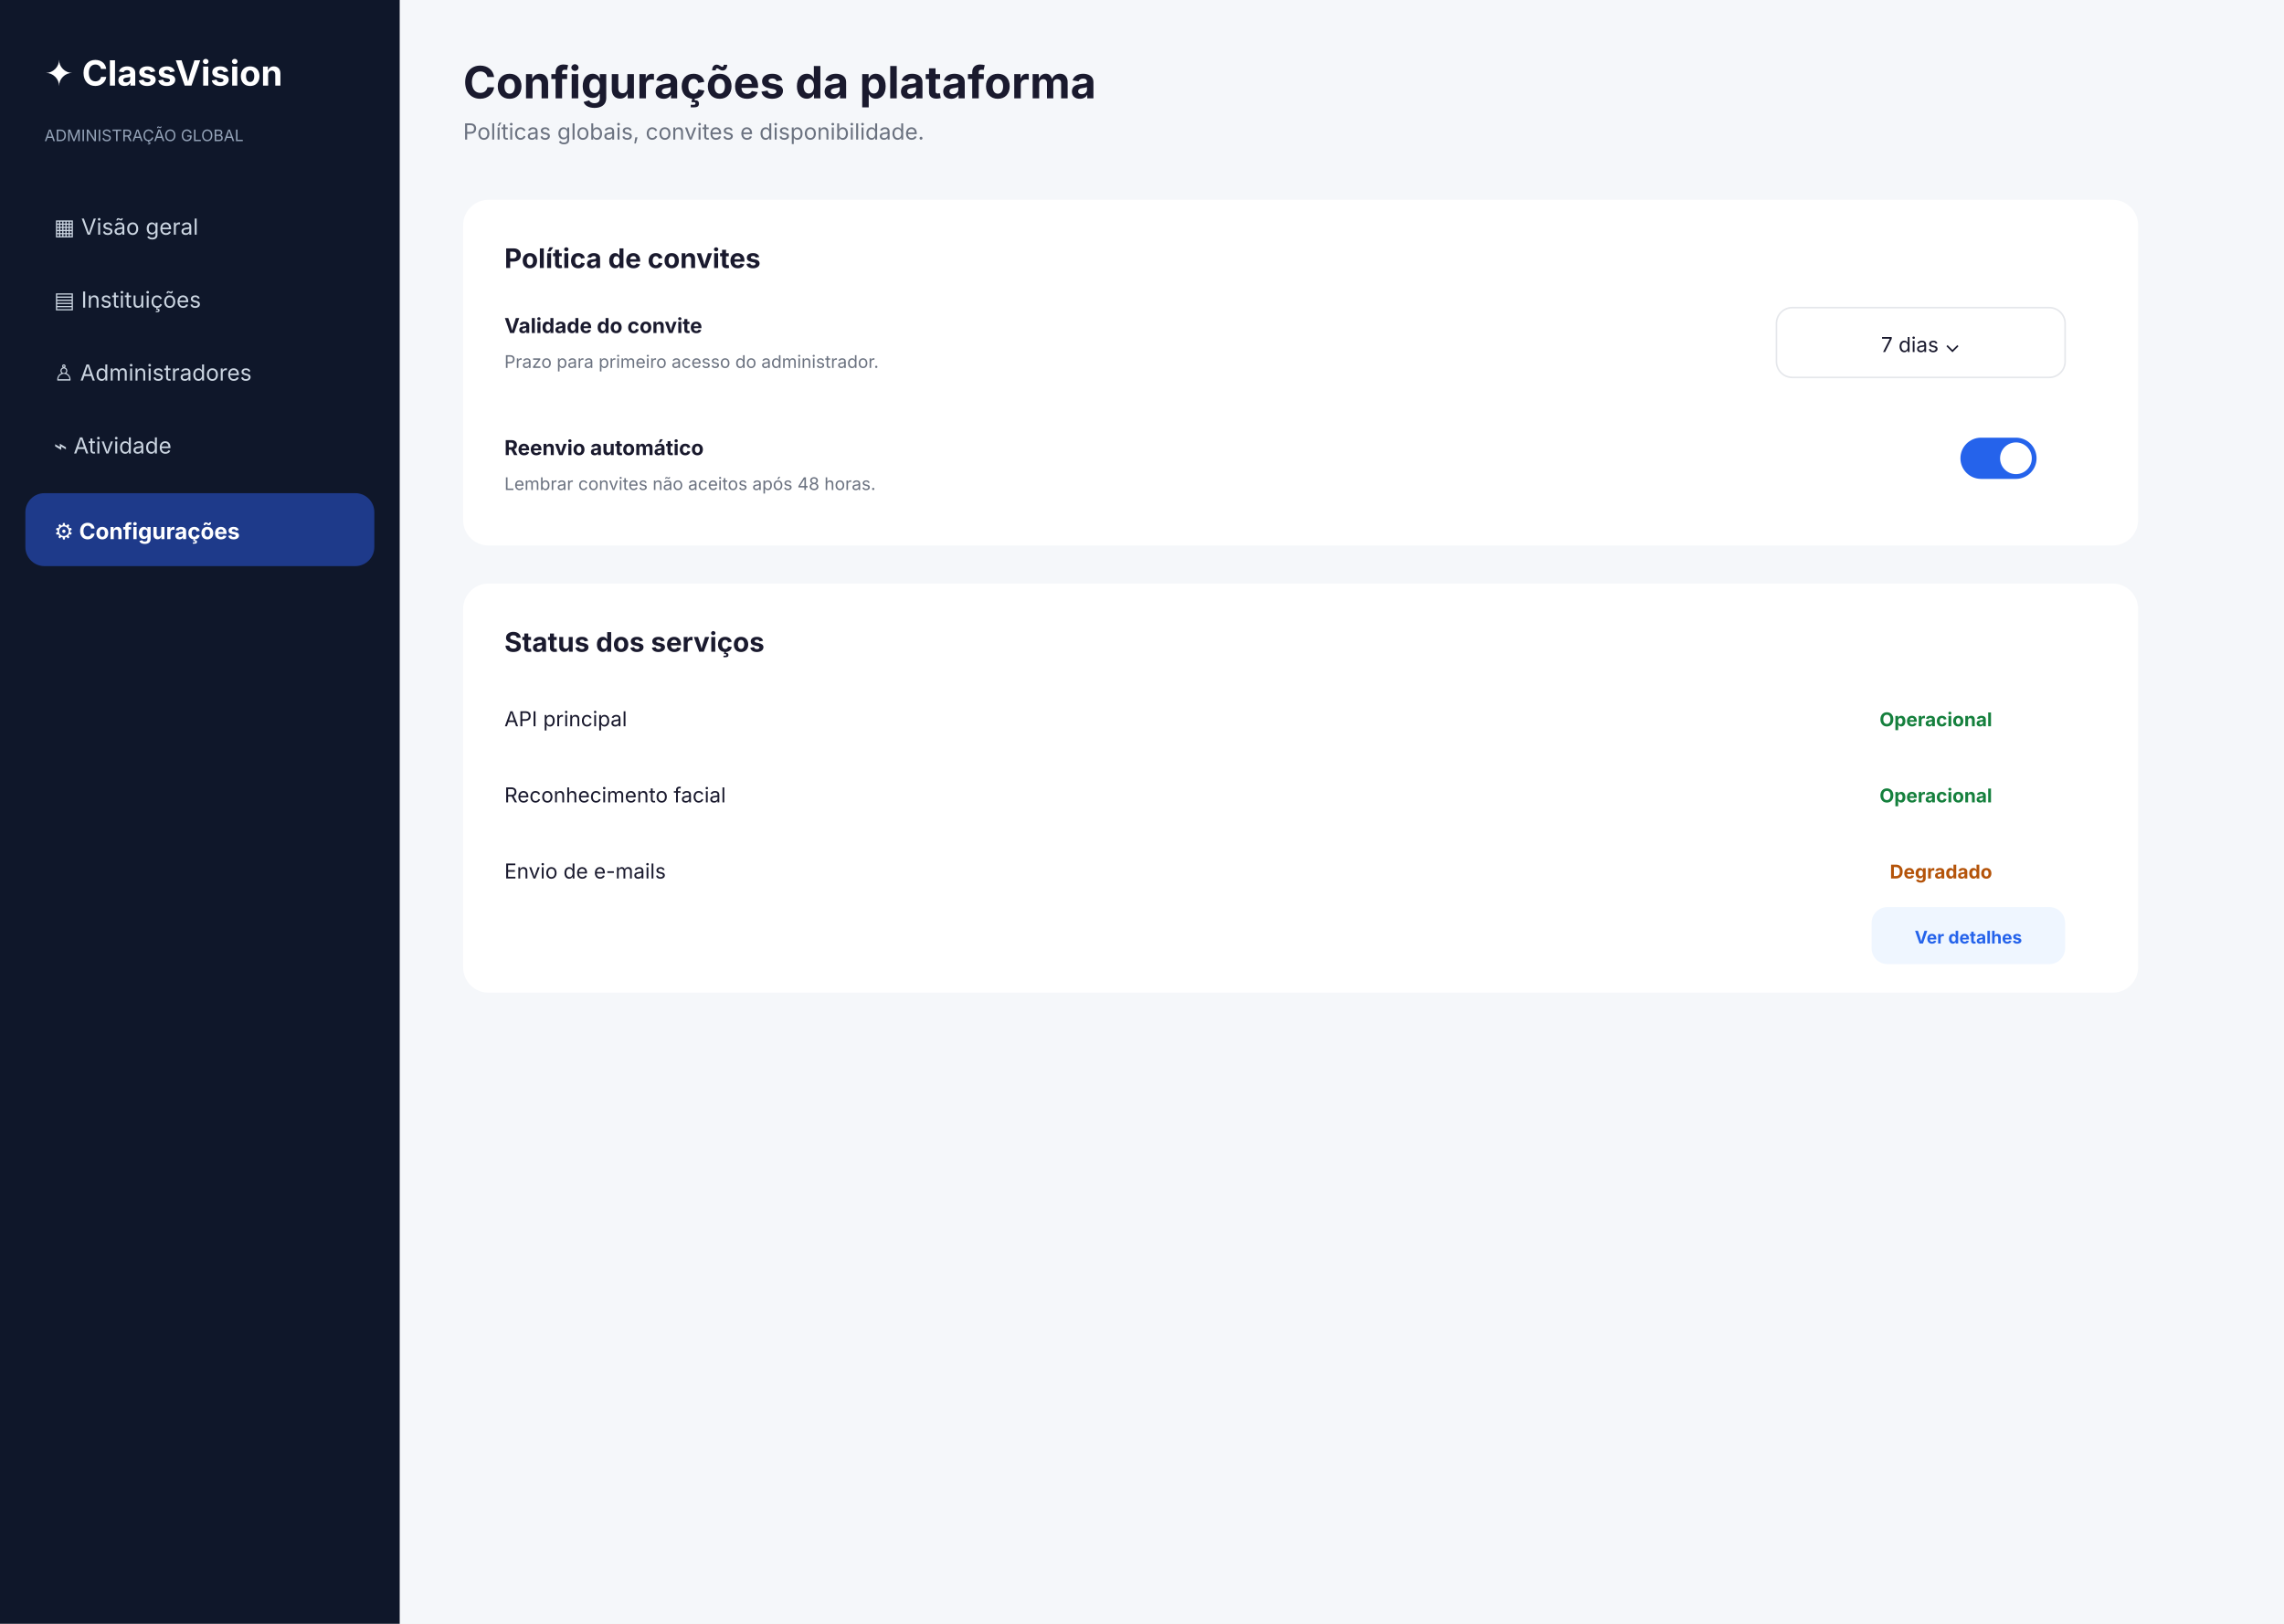
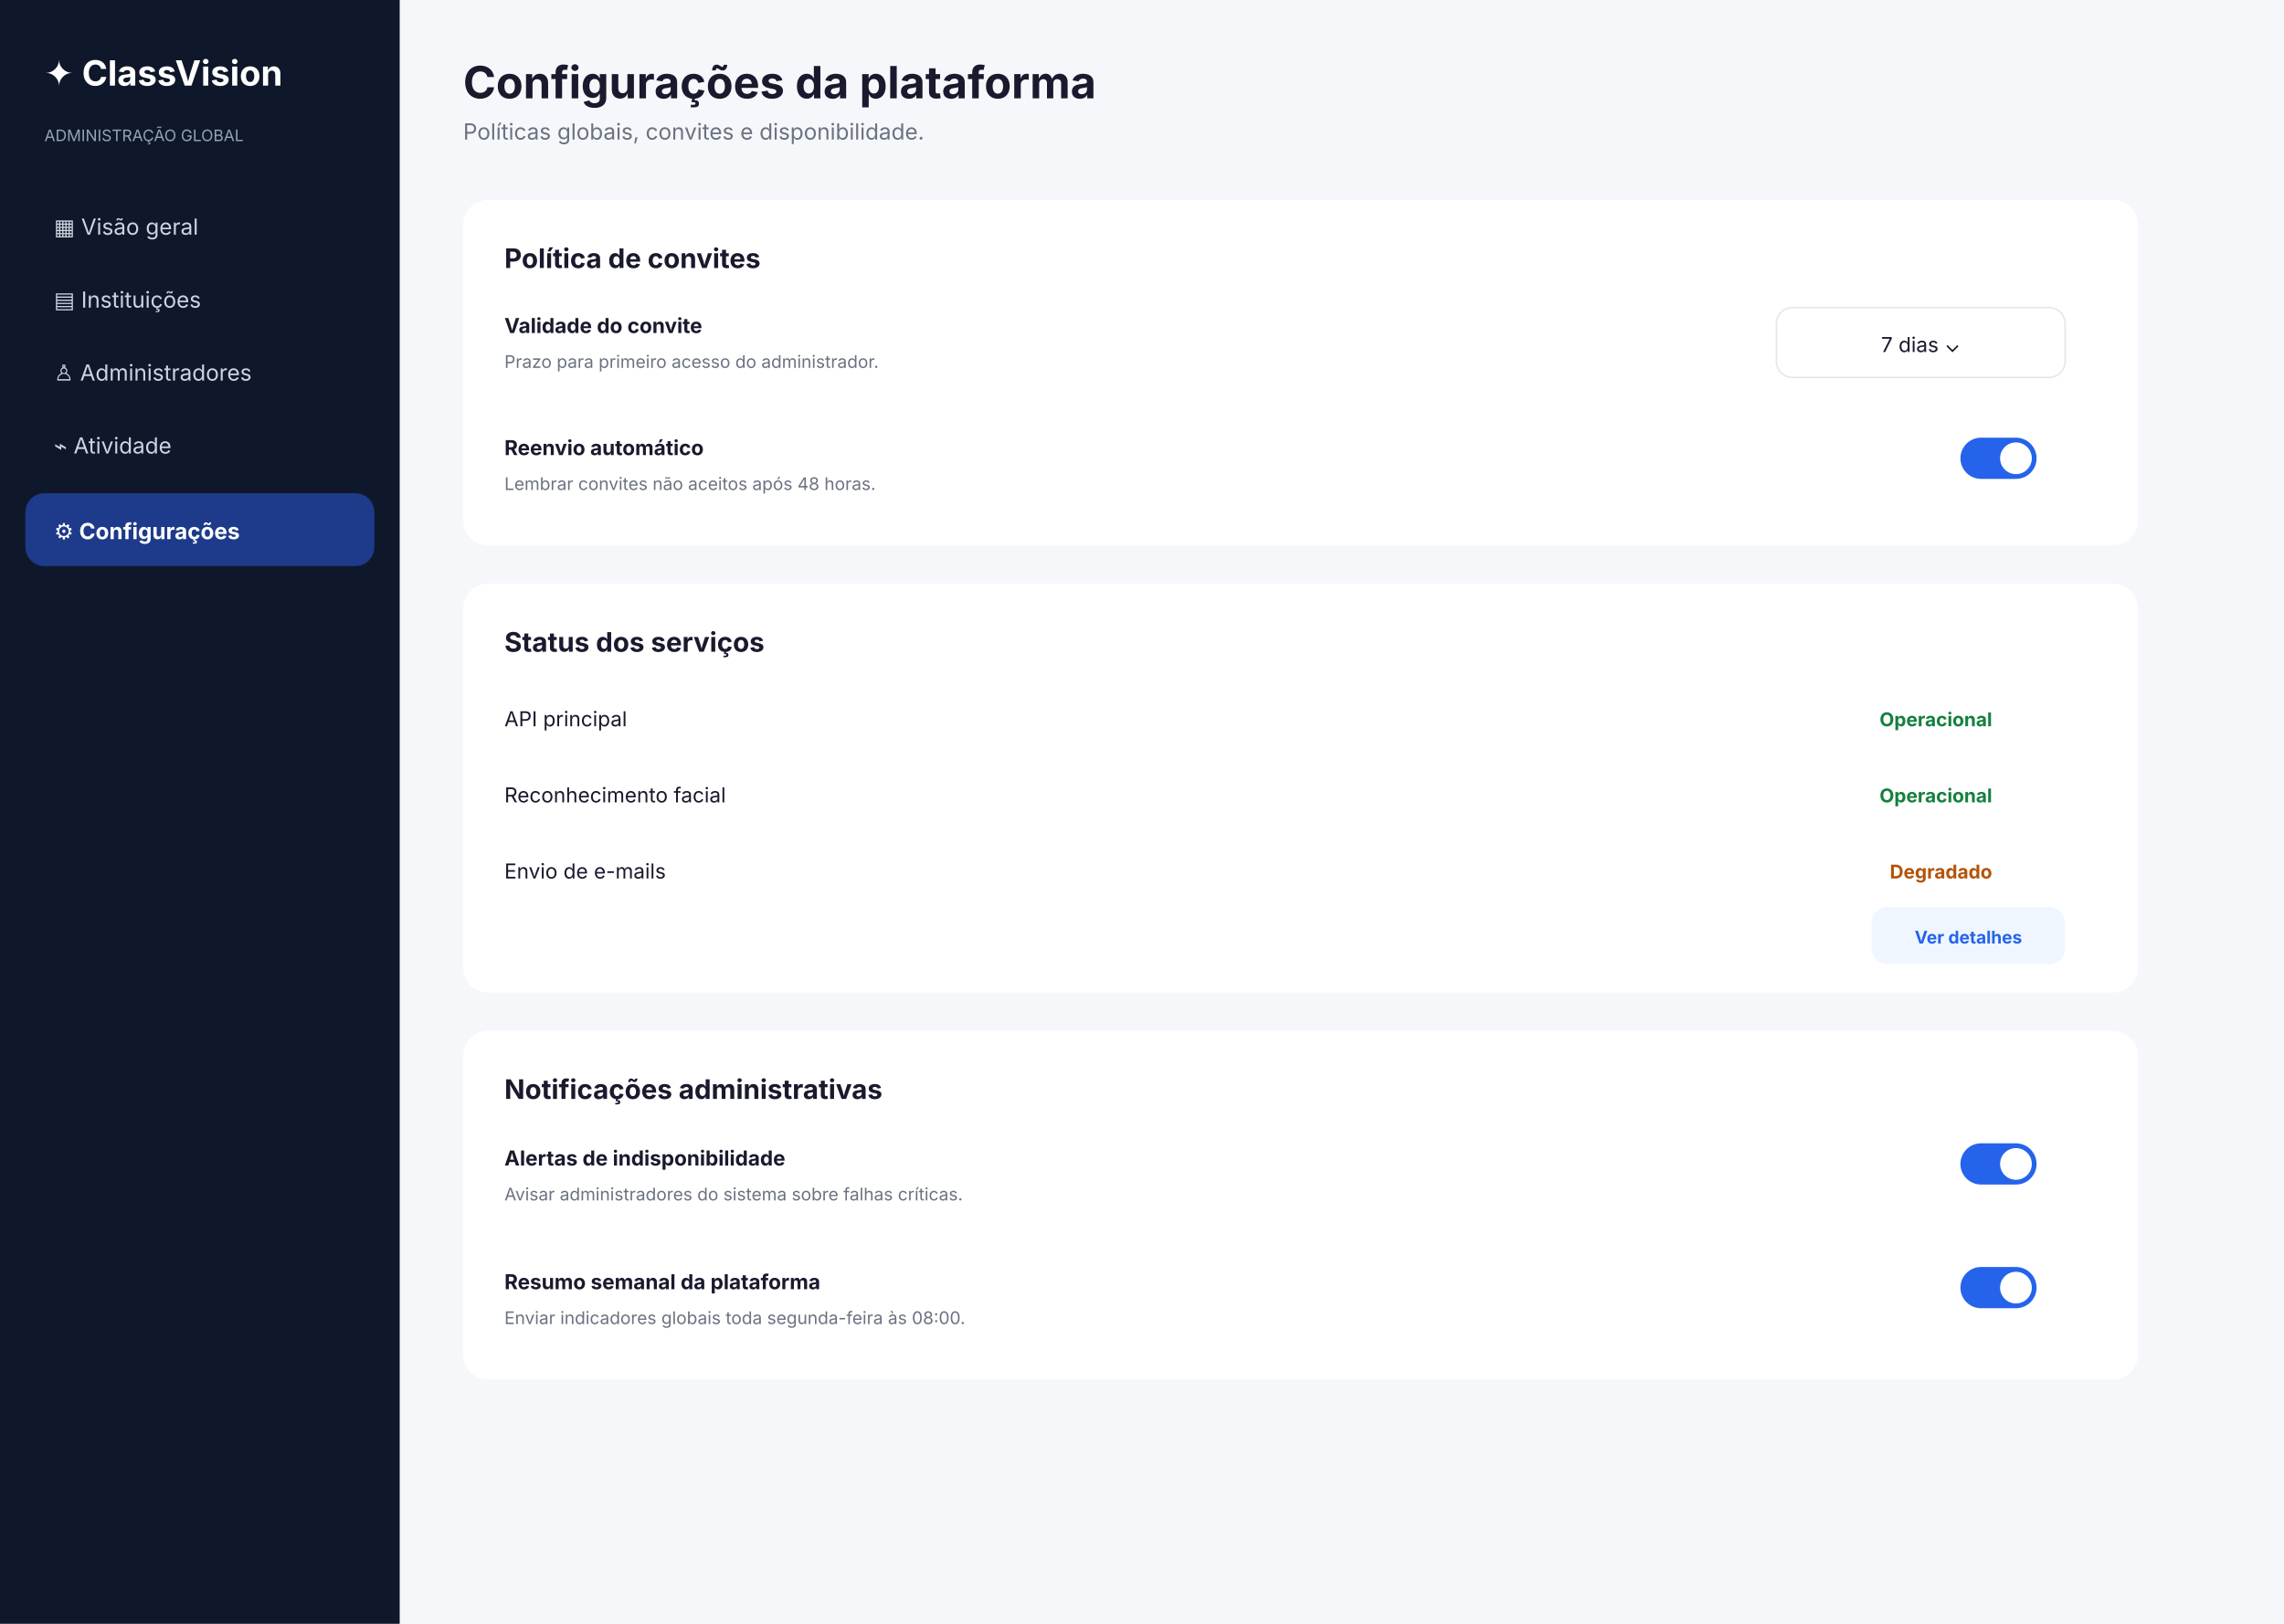
<svg xmlns="http://www.w3.org/2000/svg" width="1440" height="1024" viewBox="0 0 1440 1024">
  <rect width="1440" height="1024" fill="#F5F7FA" />
  <rect width="252" height="1024" fill="#0F172A" />
  <text x="28" y="54" font-family="Inter,Arial" font-size="22" font-weight="700" fill="#FFF">✦ ClassVision</text>
  <text x="28" y="89" font-family="Inter,Arial" font-size="10" fill="#94A3B8">ADMINISTRAÇÃO GLOBAL</text>
  <text x="34" y="148" font-family="Inter,Arial" font-size="14" fill="#CBD5E1">▦  Visão geral</text>
  <text x="34" y="194" font-family="Inter,Arial" font-size="14" fill="#CBD5E1">▤  Instituições</text>
  <text x="34" y="240" font-family="Inter,Arial" font-size="14" fill="#CBD5E1">♙  Administradores</text>
  <text x="34" y="286" font-family="Inter,Arial" font-size="14" fill="#CBD5E1">⌁  Atividade</text>
  <rect x="16" y="311" width="220" height="46" rx="12" fill="#1E3A8A" />
  <text x="34" y="340" font-family="Inter,Arial" font-size="14" font-weight="700" fill="#FFF">⚙  Configurações</text>
  <text x="292" y="62" font-family="Inter,Arial" font-size="28" font-weight="700" fill="#1A1A2E">Configurações da plataforma</text>
  <text x="292" y="88" font-family="Inter,Arial" font-size="14" fill="#6B7280">Políticas globais, convites e disponibilidade.</text>
  <rect x="292" y="126" width="1056" height="218" rx="16" fill="#FFF" />
  <text x="318" y="169" font-family="Inter,Arial" font-size="17" font-weight="700" fill="#1A1A2E">Política de convites</text>
  <text x="318" y="210" font-family="Inter,Arial" font-size="13" font-weight="700" fill="#1A1A2E">Validade do convite</text>
  <text x="318" y="232" font-family="Inter,Arial" font-size="11" fill="#6B7280">Prazo para primeiro acesso do administrador.</text>
  <rect x="1120" y="194" width="182" height="44" rx="10" fill="#FFF" stroke="#E5E7EB" />
  <text x="1211" y="222" text-anchor="middle" font-family="Inter,Arial" font-size="13" fill="#1A1A2E">7 dias ⌄</text>
  <text x="318" y="287" font-family="Inter,Arial" font-size="13" font-weight="700" fill="#1A1A2E">Reenvio automático</text>
  <text x="318" y="309" font-family="Inter,Arial" font-size="11" fill="#6B7280">Lembrar convites não aceitos após 48 horas.</text>
  <rect x="1236" y="276" width="48" height="26" rx="13" fill="#2563EB" />
  <circle cx="1271" cy="289" r="10" fill="#FFF" />
  <rect x="292" y="368" width="1056" height="258" rx="16" fill="#FFF" />
  <text x="318" y="411" font-family="Inter,Arial" font-size="17" font-weight="700" fill="#1A1A2E">Status dos serviços</text>
  <text x="318" y="458" font-family="Inter,Arial" font-size="13" fill="#1A1A2E">API principal</text>
  <text x="1256" y="458" text-anchor="end" font-family="Inter,Arial" font-size="12" font-weight="700" fill="#15803D">Operacional</text>
  <text x="318" y="506" font-family="Inter,Arial" font-size="13" fill="#1A1A2E">Reconhecimento facial</text>
  <text x="1256" y="506" text-anchor="end" font-family="Inter,Arial" font-size="12" font-weight="700" fill="#15803D">Operacional</text>
  <text x="318" y="554" font-family="Inter,Arial" font-size="13" fill="#1A1A2E">Envio de e-mails</text>
  <text x="1256" y="554" text-anchor="end" font-family="Inter,Arial" font-size="12" font-weight="700" fill="#B45309">Degradado</text>
  <rect x="1180" y="572" width="122" height="36" rx="10" fill="#EFF6FF" />
  <text x="1241" y="595" text-anchor="middle" font-family="Inter,Arial" font-size="11" font-weight="700" fill="#2563EB">Ver detalhes</text>
+   <rect x="292" y="650" width="1056" height="220" rx="16" fill="#FFF" />
+   <text x="318" y="693" font-family="Inter,Arial" font-size="17" font-weight="700" fill="#1A1A2E">Notificações administrativas</text>
+   <text x="318" y="735" font-family="Inter,Arial" font-size="13" font-weight="700" fill="#1A1A2E">Alertas de indisponibilidade</text>
+   <text x="318" y="757" font-family="Inter,Arial" font-size="11" fill="#6B7280">Avisar administradores do sistema sobre falhas críticas.</text>
+   <rect x="1236" y="721" width="48" height="26" rx="13" fill="#2563EB" />
+   <circle cx="1271" cy="734" r="10" fill="#FFF" />
+   <text x="318" y="813" font-family="Inter,Arial" font-size="13" font-weight="700" fill="#1A1A2E">Resumo semanal da plataforma</text>
+   <text x="318" y="835" font-family="Inter,Arial" font-size="11" fill="#6B7280">Enviar indicadores globais toda segunda-feira às 08:00.</text>
+   <rect x="1236" y="799" width="48" height="26" rx="13" fill="#2563EB" />
+   <circle cx="1271" cy="812" r="10" fill="#FFF" />
</svg>
